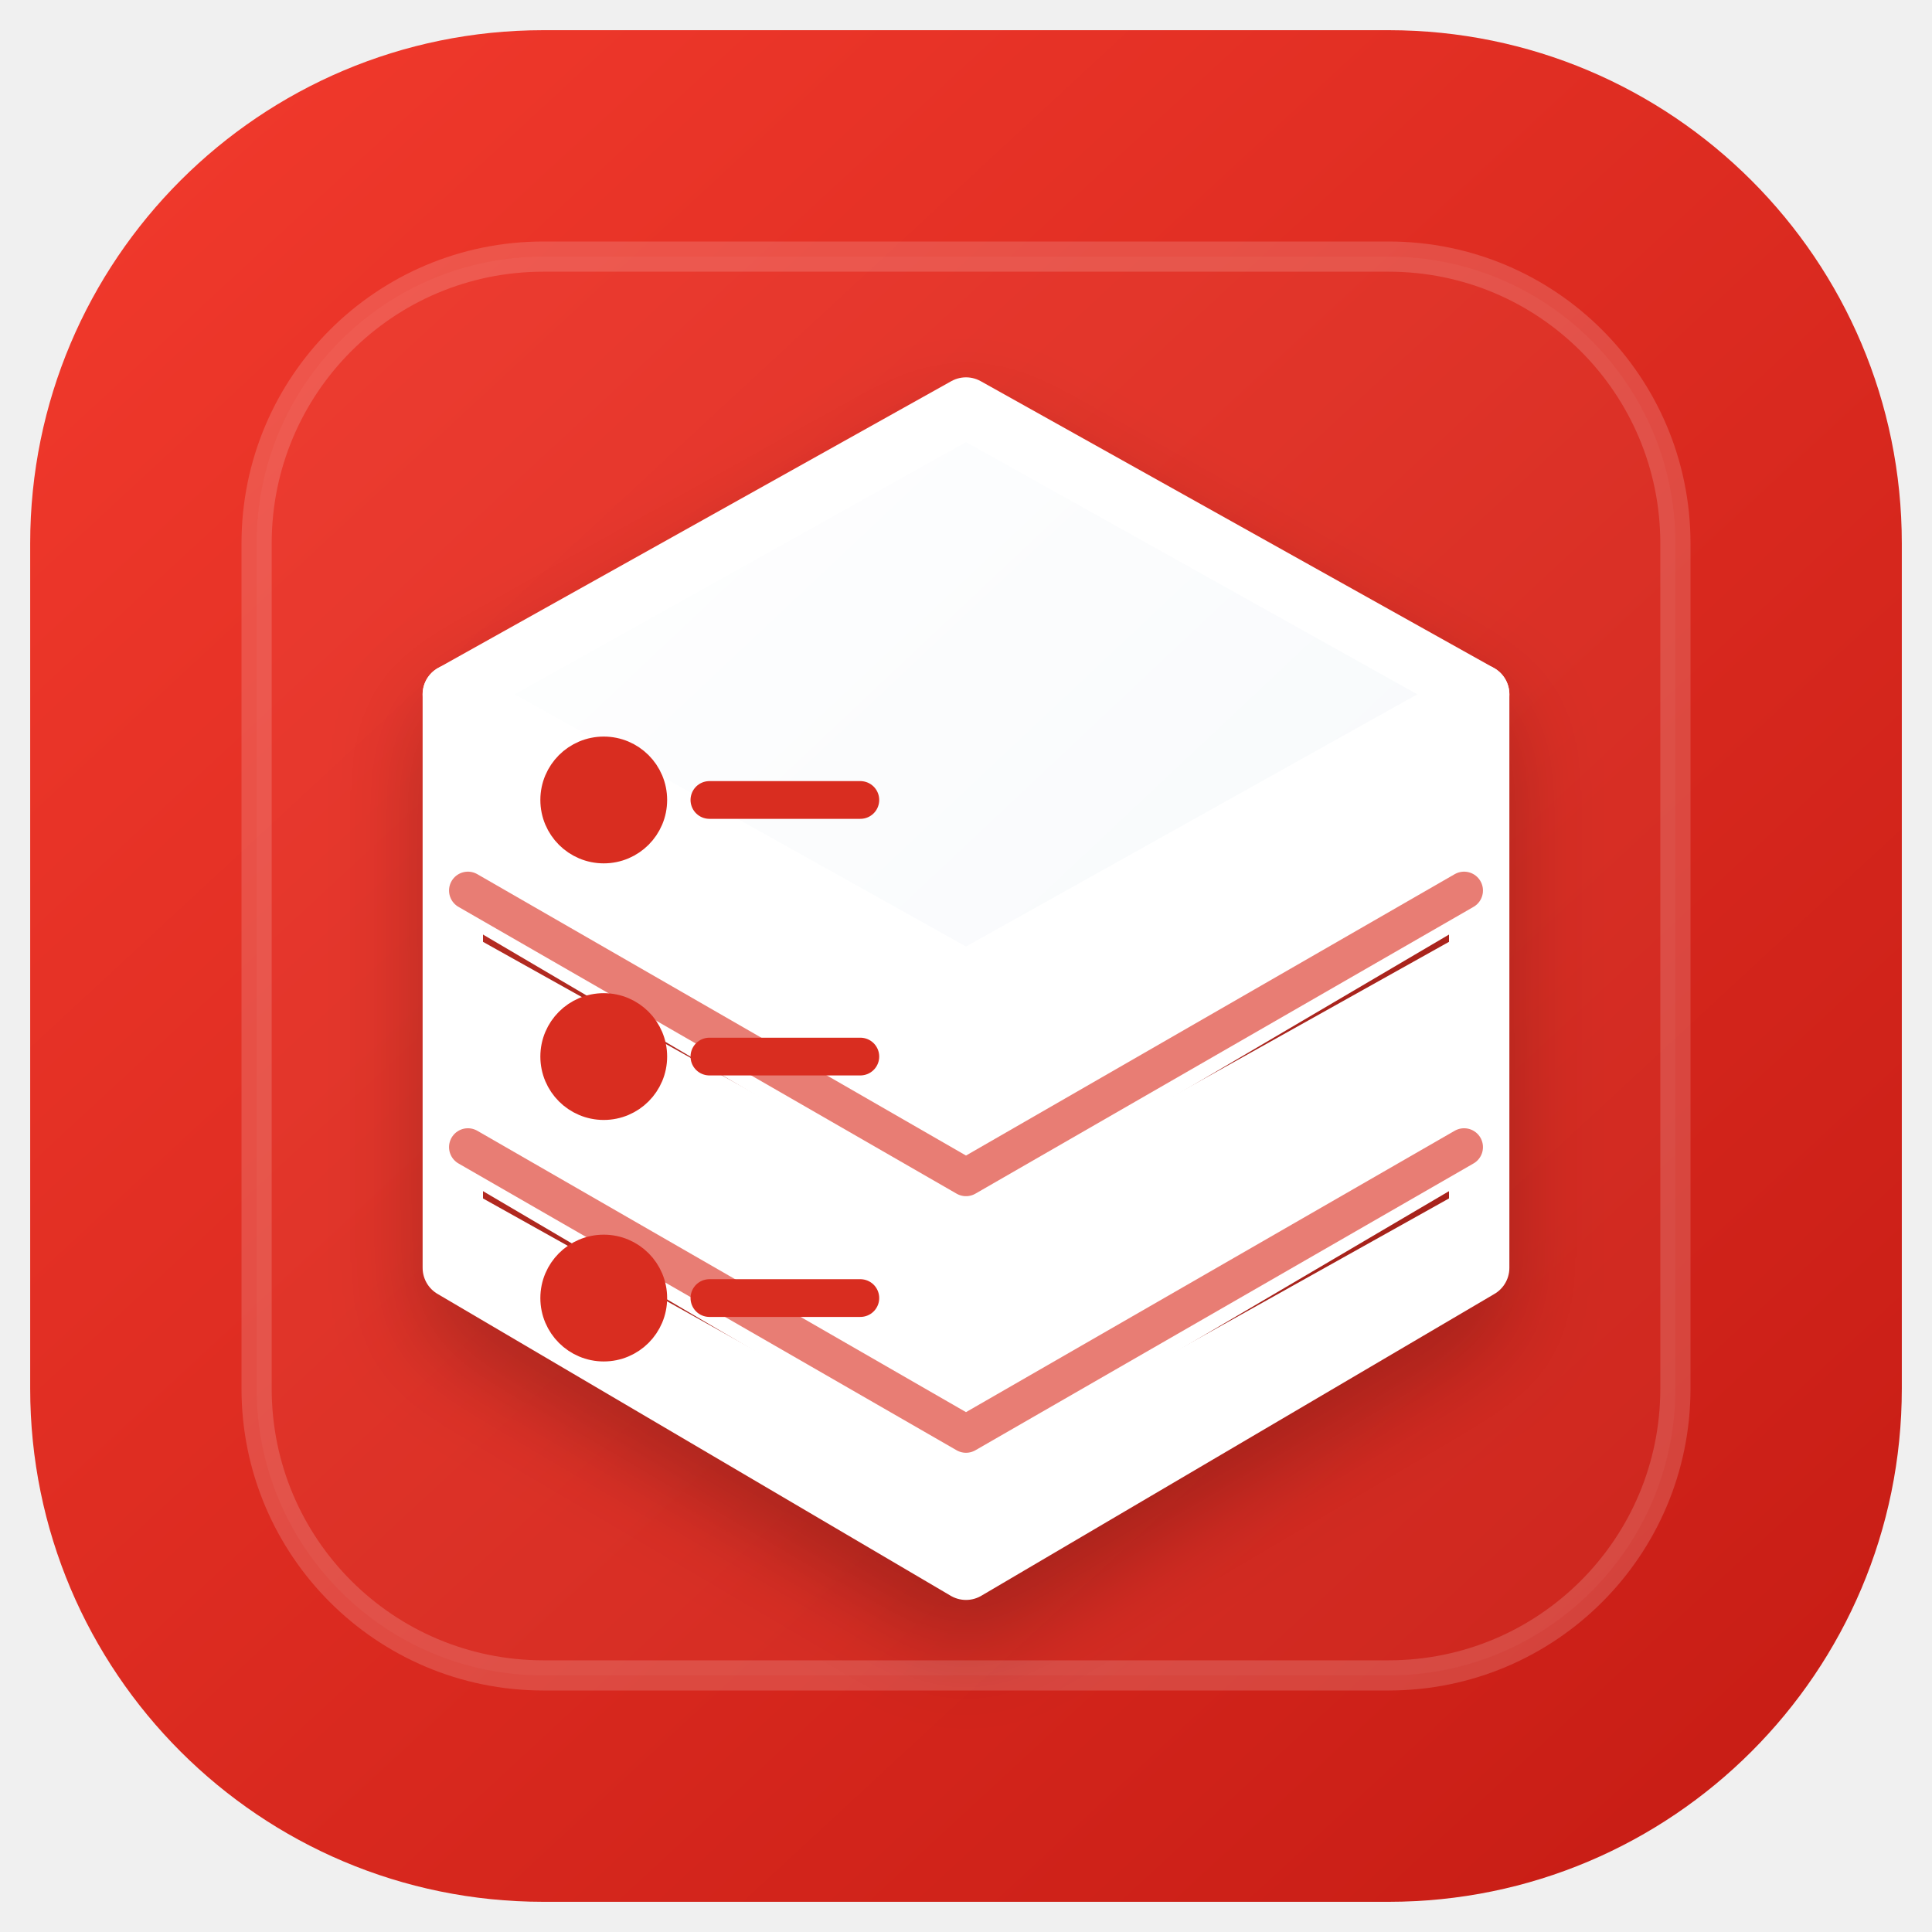
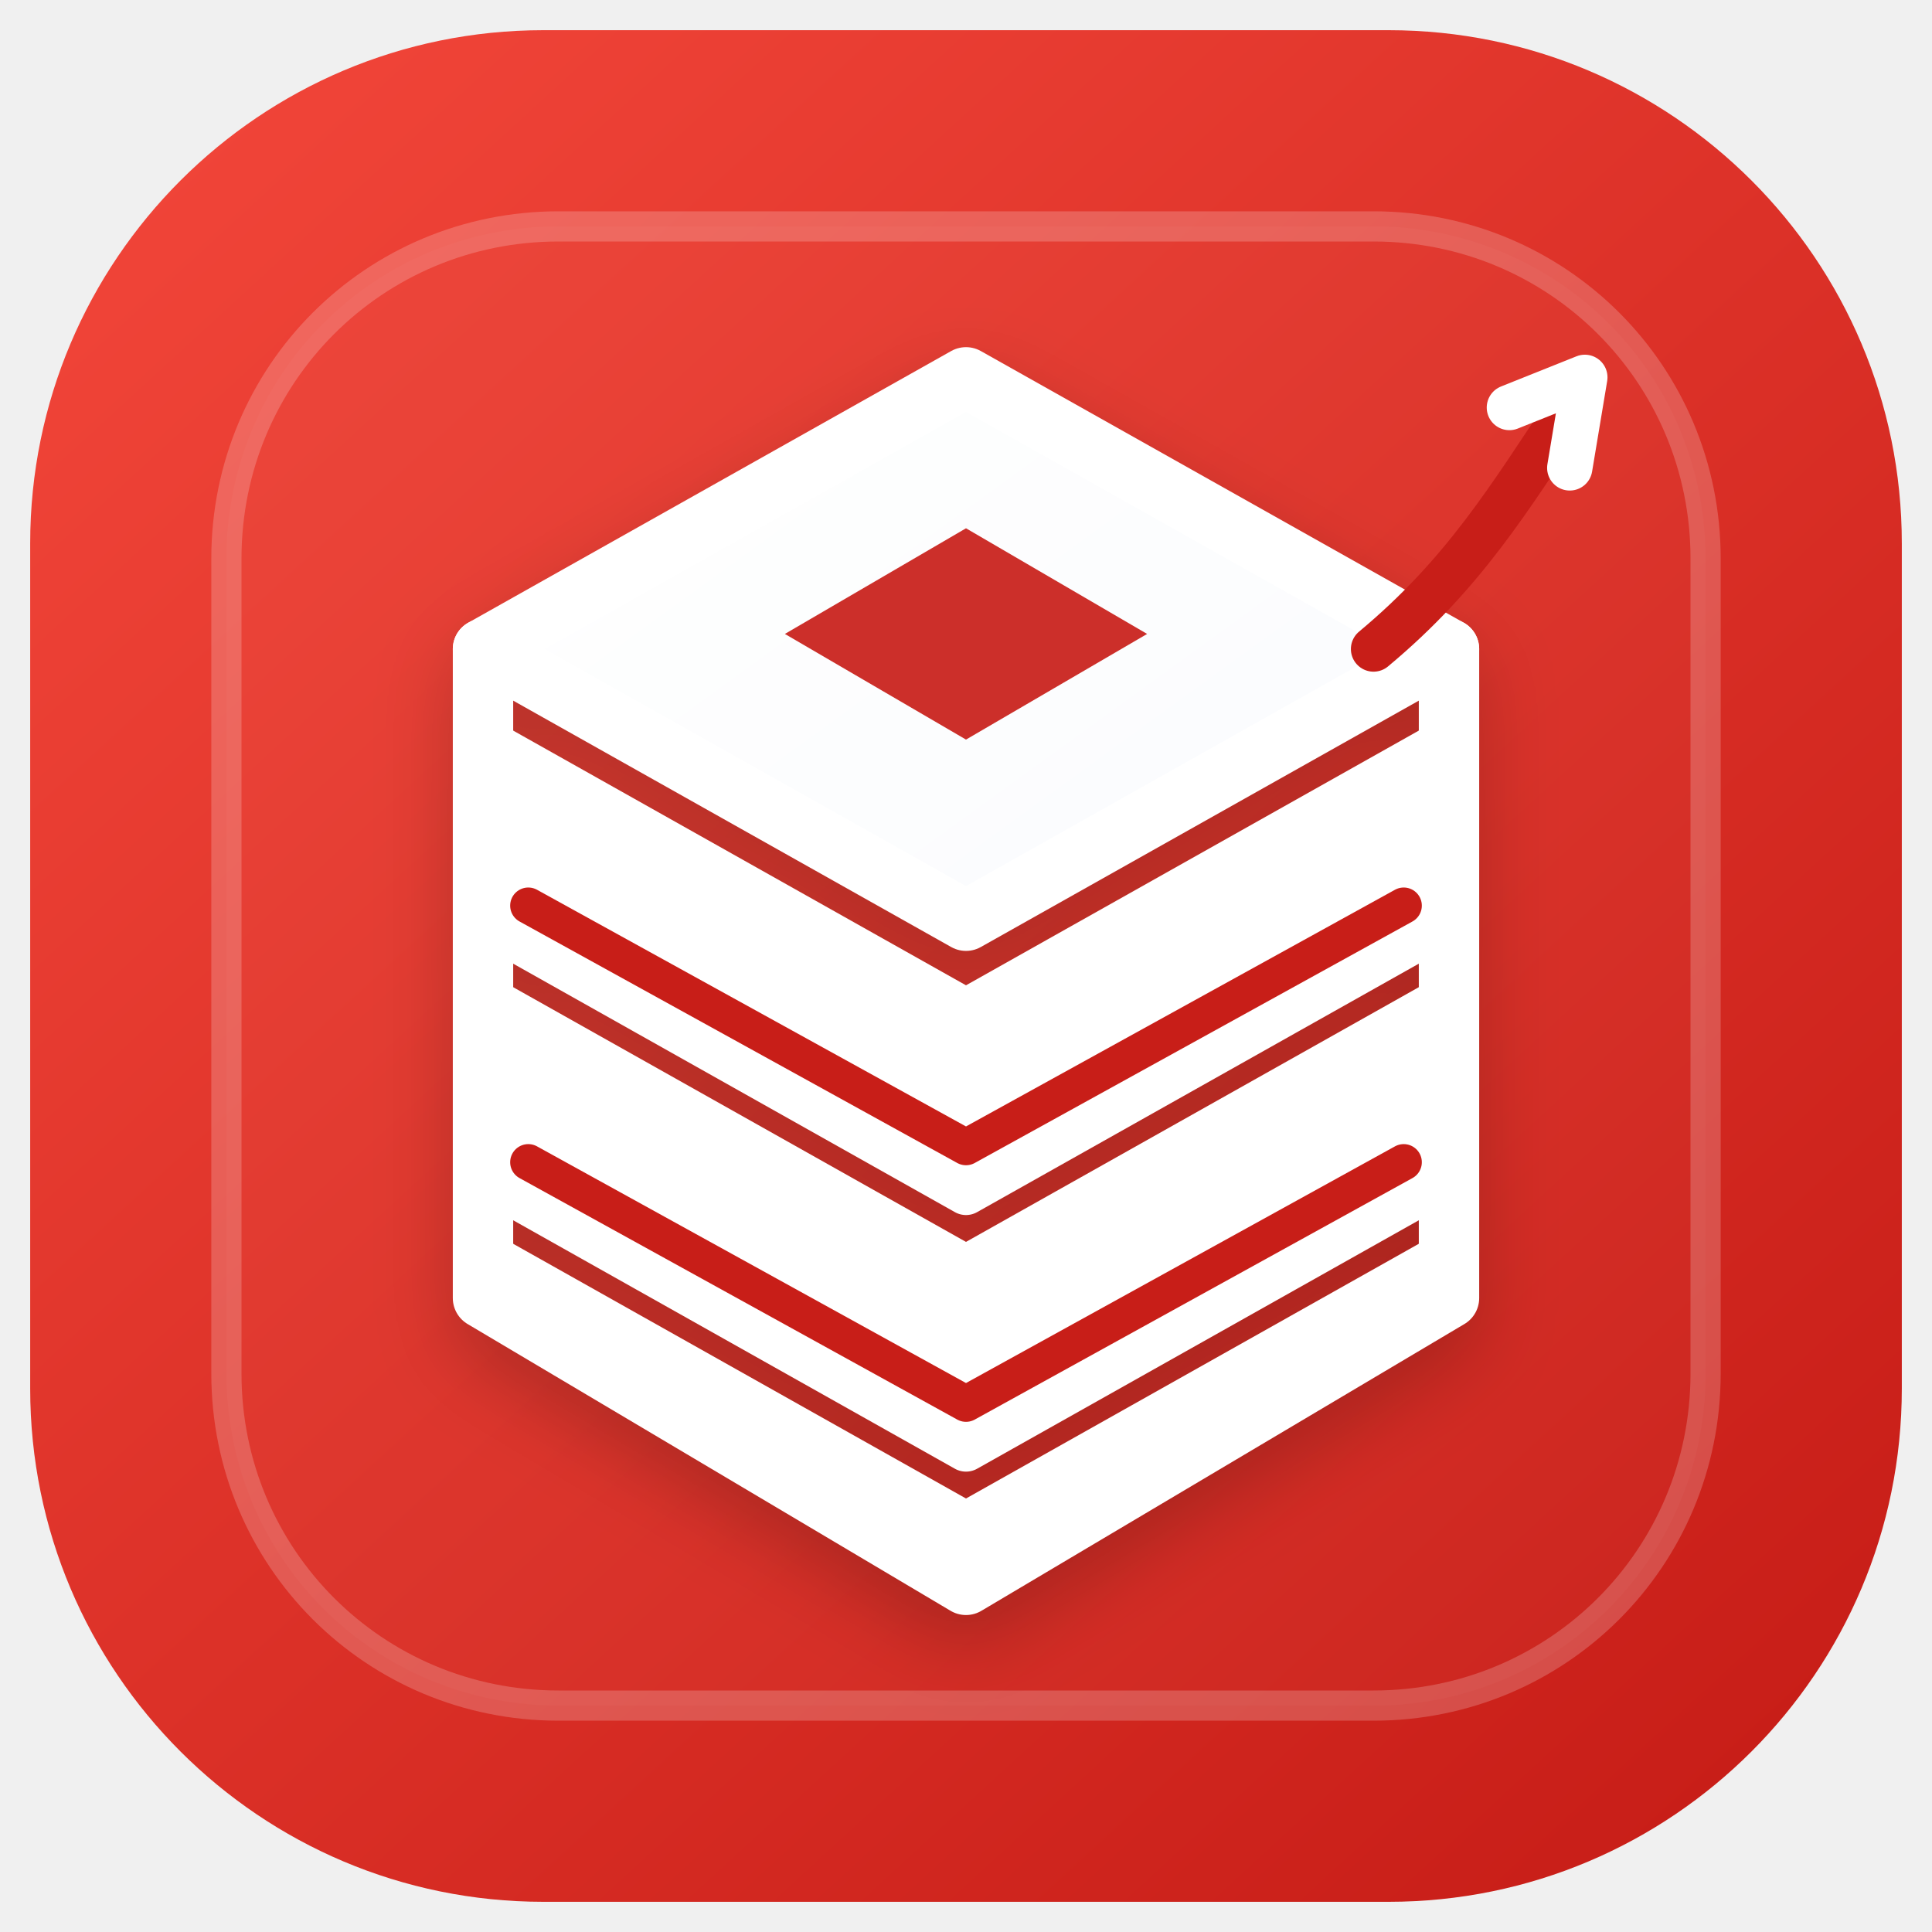
<svg xmlns="http://www.w3.org/2000/svg" width="128" height="128" viewBox="0 0 128 128" role="img" aria-labelledby="orm-title">
  <defs>
-     <linearGradient id="orm-red" x1="12" y1="10" x2="112" y2="118" gradientUnits="userSpaceOnUse">
-       <stop stop-color="#EF382B" />
-       <stop offset="1" stop-color="#C91E16" />
+     <linearGradient id="orm-red" x1="13" y1="9" x2="114" y2="119" gradientUnits="userSpaceOnUse">
+       <stop stop-color="#F04438" />
+       <stop offset="1" stop-color="#C81E18" />
    </linearGradient>
-     <linearGradient id="orm-face" x1="32" y1="30" x2="96" y2="98" gradientUnits="userSpaceOnUse">
-       <stop stop-color="#FFF" />
-       <stop offset="1" stop-color="#F4F7FA" />
+     <linearGradient id="orm-white" x1="34" y1="25" x2="92" y2="105" gradientUnits="userSpaceOnUse">
+       <stop stop-color="#FFFFFF" />
+       <stop offset="1" stop-color="#F7F9FC" />
    </linearGradient>
-     <filter id="orm-shadow" x="18" y="18" width="92" height="98" color-interpolation-filters="sRGB" filterUnits="userSpaceOnUse">
-       <feGaussianBlur in="SourceAlpha" stdDeviation="3" />
-       <feOffset dy="3" />
+     <filter id="orm-depth" x="20" y="17" width="91" height="99" color-interpolation-filters="sRGB" filterUnits="userSpaceOnUse">
+       <feGaussianBlur in="SourceAlpha" stdDeviation="2.5" />
+       <feOffset dy="2" />
      <feComponentTransfer>
-         <feFuncA slope=".22" type="linear" />
+         <feFuncA slope=".2" type="linear" />
      </feComponentTransfer>
      <feMerge>
        <feMergeNode />
        <feMergeNode in="SourceGraphic" />
      </feMerge>
    </filter>
  </defs>
  <rect x="2" y="2" width="124" height="124" rx="34" fill="url(#orm-red)" />
-   <path d="M17 36c0-10.5 8.5-19 19-19h56c10.5 0 19 8.5 19 19v56c0 10.5-8.5 19-19 19H36c-10.5 0-19-8.5-19-19V36Z" fill="#FFF" fill-opacity=".035" stroke="#FFF" stroke-opacity=".16" stroke-width="2" />
-   <g filter="url(#orm-shadow)" stroke-linecap="round" stroke-linejoin="round">
-     <path d="m64 27 34 19-34 19-34-19 34-19Z" fill="url(#orm-face)" stroke="#FFF" stroke-width="4" />
-     <path d="m30 46 34 19 34-19v13L64 79 30 59V46Z" fill="#FFF" stroke="#FFF" stroke-width="3" />
-     <path d="m30 63 34 19 34-19v13L64 96 30 76V63Z" fill="#FFF" stroke="#FFF" stroke-width="3" />
-     <path d="m30 80 34 19 34-19v4L64 104 30 84v-4Z" fill="#FFF" stroke="#FFF" stroke-width="3" />
-     <path d="M30 46v38l34 20 34-20V46" fill="none" stroke="#FFF" stroke-width="4" />
+   <path d="M37 15h54c12.2 0 22 9.8 22 22v54c0 12.2-9.8 22-22 22H37c-12.2 0-22-9.8-22-22V37c0-12.2 9.8-22 22-22Z" fill="#fff" fill-opacity=".025" stroke="#fff" stroke-opacity=".2" stroke-width="2" />
+   <g filter="url(#orm-depth)" stroke="#fff" stroke-linecap="round" stroke-linejoin="round">
+     <path d="m64 25 32 18-32 18-32-18 32-18Z" fill="url(#orm-white)" stroke-width="4" />
+     <path d="m32 49 32 18 32-18v12L64 79 32 61V49Z" fill="#fff" stroke-width="3" />
+     <path d="m32 66 32 18 32-18v12L64 96 32 78V66Z" fill="#fff" stroke-width="3" />
+     <path d="m32 83 32 18 32-18v3L64 105 32 86v-3Z" fill="#fff" stroke-width="3" />
+     <path d="M32 43v43l32 19 32-19V43" fill="none" stroke-width="4" />
  </g>
-   <g fill="none" stroke="#D92D20" stroke-linecap="round" stroke-linejoin="round" stroke-opacity=".62" stroke-width="2.5">
-     <path d="m31 59 33 19 33-19" />
-     <path d="m31 76 33 19 33-19" />
+   <g fill="none" stroke="#C81E18" stroke-linecap="round" stroke-linejoin="round">
+     <path d="m35 60 29 16 29-16M35 77l29 16 29-16" stroke-width="2.4" />
+     <path d="M91 43c6-5 9-10 13-16" stroke-width="3" />
  </g>
-   <g fill="#D92D20" stroke="#D92D20" stroke-width="2">
-     <circle cx="40" cy="53" r="3.2" />
-     <circle cx="40" cy="70" r="3.2" />
-     <circle cx="40" cy="86" r="3.2" />
-   </g>
-   <g fill="none" stroke="#D92D20" stroke-linecap="round" stroke-width="2.5">
-     <path d="M47 53h10M47 70h10M47 86h10" />
-   </g>
+   <path d="m100 27 5-2-1 6" fill="none" stroke="#fff" stroke-linecap="round" stroke-linejoin="round" stroke-width="3" />
+   <path d="m64 35 12 7-12 7-12-7 12-7Z" fill="#C81E18" fill-opacity=".92" />
</svg>
